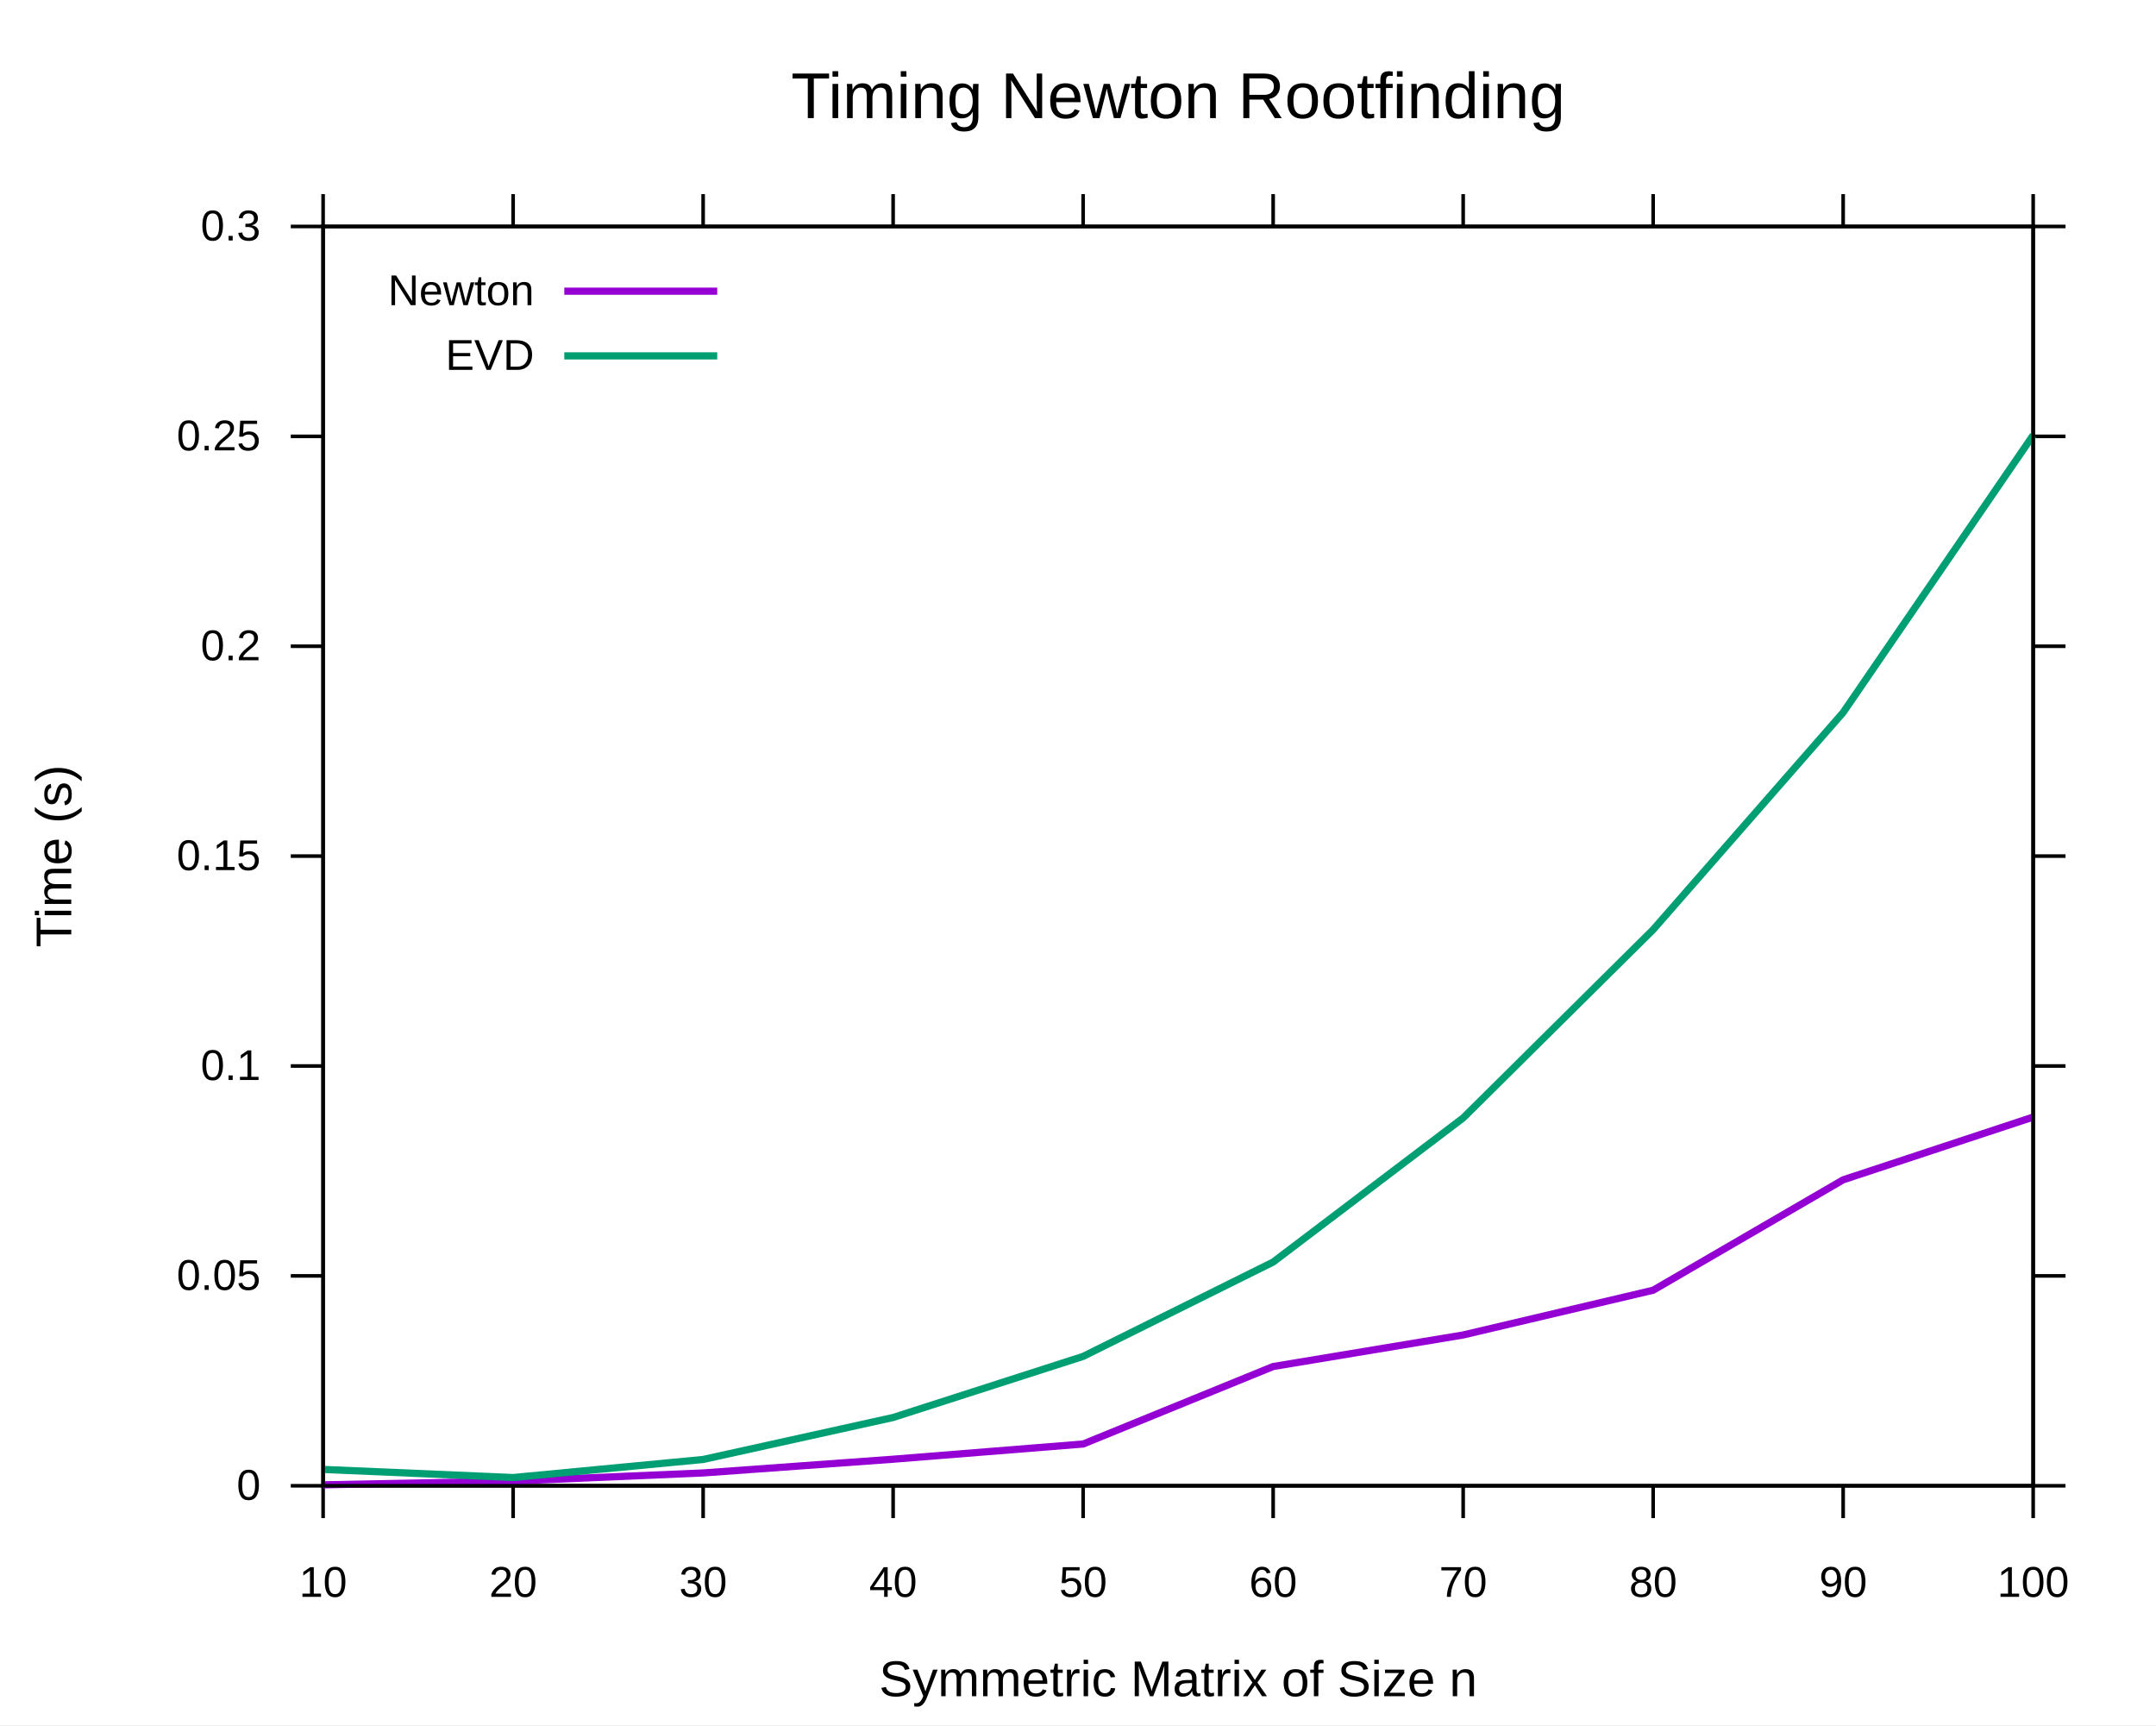
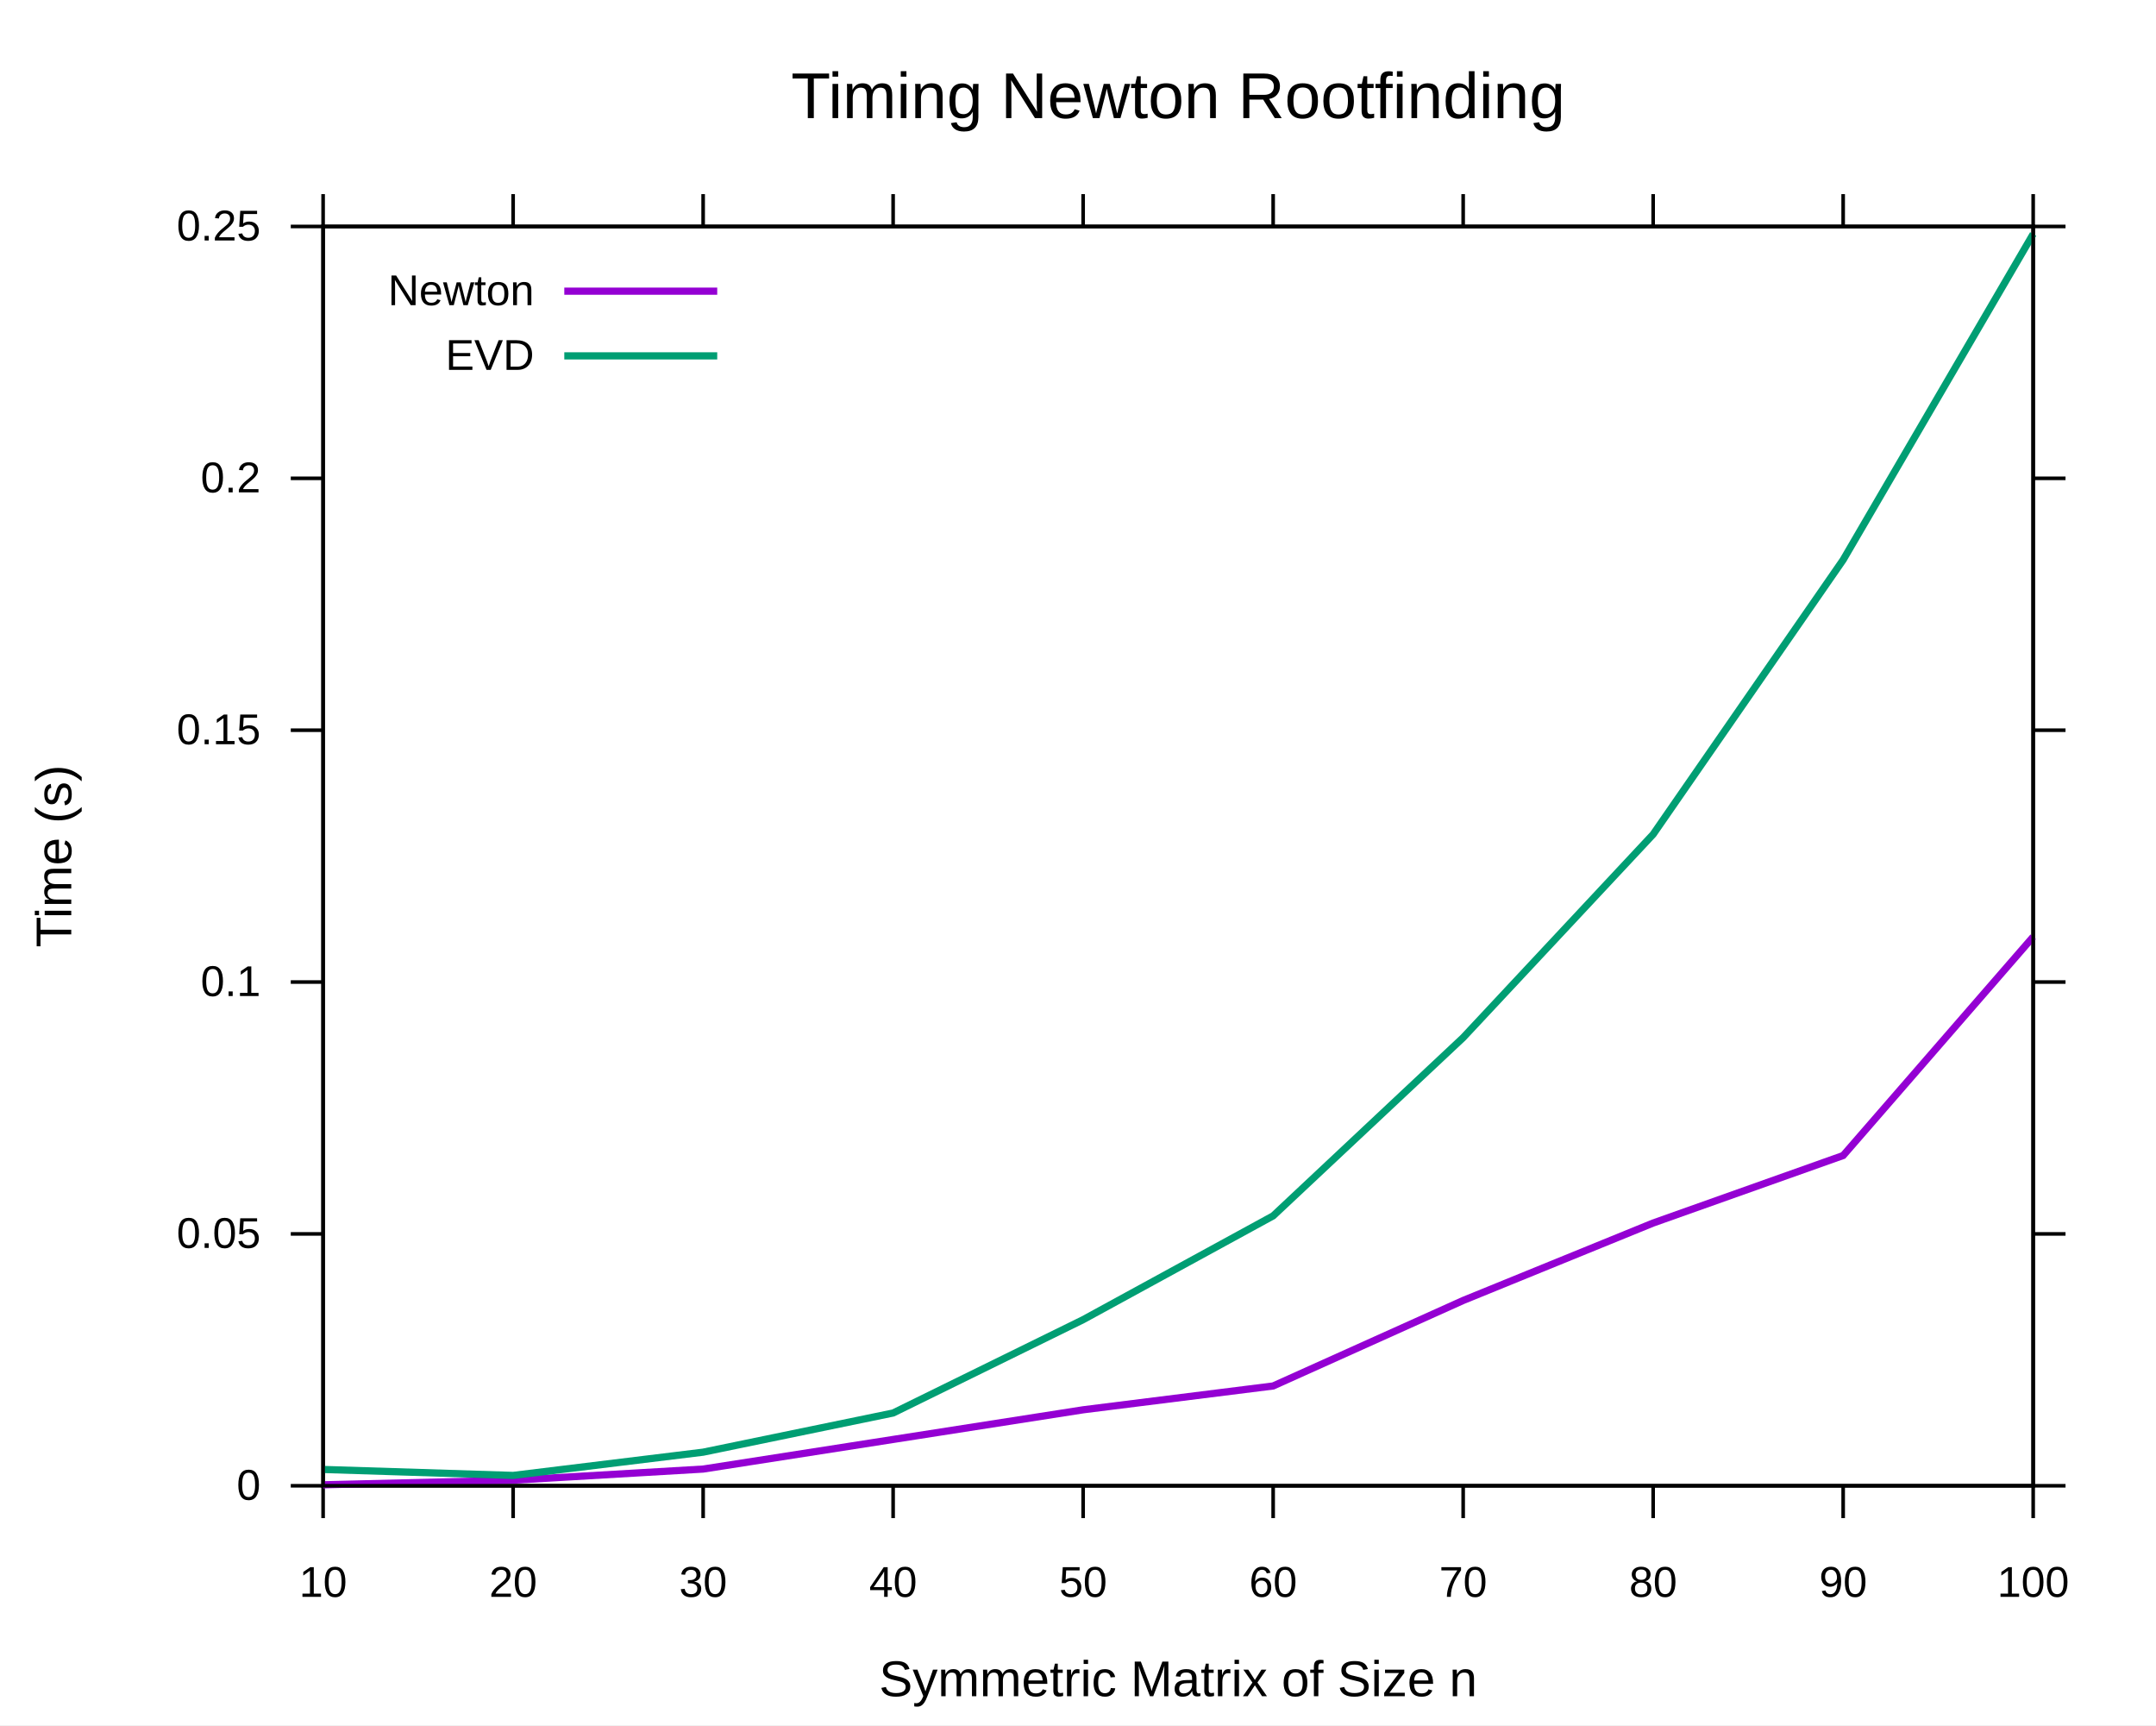
<svg xmlns="http://www.w3.org/2000/svg" xmlns:xlink="http://www.w3.org/1999/xlink" width="600" height="480" viewBox="0 0 600 480">
  <g id="gnuplot_canvas">
    <rect x="0" y="0" width="600" height="480" fill="#ffffff" />
    <defs>
      <circle id="gpDot" r="0.5" stroke-width="0.5" stroke="currentColor" />
      <path id="gpPt0" stroke-width="0.222" stroke="currentColor" d="M-1,0 h2 M0,-1 v2" />
      <path id="gpPt1" stroke-width="0.222" stroke="currentColor" d="M-1,-1 L1,1 M1,-1 L-1,1" />
      <path id="gpPt2" stroke-width="0.222" stroke="currentColor" d="M-1,0 L1,0 M0,-1 L0,1 M-1,-1 L1,1 M-1,1 L1,-1" />
      <rect id="gpPt3" stroke-width="0.222" stroke="currentColor" x="-1" y="-1" width="2" height="2" />
      <rect id="gpPt4" stroke-width="0.222" stroke="currentColor" fill="currentColor" x="-1" y="-1" width="2" height="2" />
      <circle id="gpPt5" stroke-width="0.222" stroke="currentColor" cx="0" cy="0" r="1" />
      <use xlink:href="#gpPt5" id="gpPt6" fill="currentColor" stroke="none" />
      <path id="gpPt7" stroke-width="0.222" stroke="currentColor" d="M0,-1.33 L-1.33,0.67 L1.33,0.67 z" />
      <use xlink:href="#gpPt7" id="gpPt8" fill="currentColor" stroke="none" />
      <use xlink:href="#gpPt7" id="gpPt9" stroke="currentColor" transform="rotate(180)" />
      <use xlink:href="#gpPt9" id="gpPt10" fill="currentColor" stroke="none" />
      <use xlink:href="#gpPt3" id="gpPt11" stroke="currentColor" transform="rotate(45)" />
      <use xlink:href="#gpPt11" id="gpPt12" fill="currentColor" stroke="none" />
      <path id="gpPt13" stroke-width="0.222" stroke="currentColor" d="M0,1.330 L1.265,0.411 L0.782,-1.067 L-0.782,-1.076 L-1.265,0.411 z" />
      <use xlink:href="#gpPt13" id="gpPt14" fill="currentColor" stroke="none" />
      <filter id="textbox" filterUnits="objectBoundingBox" x="0" y="0" height="1" width="1">
        <feFlood flood-color="#FFFFFF" flood-opacity="1" result="bgnd" />
        <feComposite in="SourceGraphic" in2="bgnd" operator="atop" />
      </filter>
      <filter id="greybox" filterUnits="objectBoundingBox" x="0" y="0" height="1" width="1">
        <feFlood flood-color="lightgrey" flood-opacity="1" result="grey" />
        <feComposite in="SourceGraphic" in2="grey" operator="atop" />
      </filter>
    </defs>
    <g fill="none" color="#FFFFFF" stroke="currentColor" stroke-width="1.00" stroke-linecap="butt" stroke-linejoin="miter">
</g>
    <g fill="none" color="black" stroke="currentColor" stroke-width="1.00" stroke-linecap="butt" stroke-linejoin="miter">
      <path stroke="black" d="M89.92,413.40 L80.92,413.40 M565.82,413.40 L574.82,413.40  " />
      <g transform="translate(72.53,417.30)" stroke="none" fill="black" font-family="Arial" font-size="12.00" text-anchor="end">
        <text>
          <tspan font-family="Arial"> 0</tspan>
        </text>
      </g>
    </g>
    <g fill="none" color="black" stroke="currentColor" stroke-width="1.00" stroke-linecap="butt" stroke-linejoin="miter">
-       <path stroke="black" d="M89.92,355.00 L80.92,355.00 M565.82,355.00 L574.82,355.00  " />
-       <g transform="translate(72.53,358.90)" stroke="none" fill="black" font-family="Arial" font-size="12.00" text-anchor="end">
+       <path stroke="black" d="M89.92,343.32 L80.92,343.32 M565.82,343.32 L574.82,343.32  " />
+       <g transform="translate(72.53,347.22)" stroke="none" fill="black" font-family="Arial" font-size="12.00" text-anchor="end">
        <text>
          <tspan font-family="Arial"> 0.05</tspan>
        </text>
      </g>
    </g>
    <g fill="none" color="black" stroke="currentColor" stroke-width="1.00" stroke-linecap="butt" stroke-linejoin="miter">
-       <path stroke="black" d="M89.92,296.60 L80.92,296.60 M565.82,296.60 L574.82,296.60  " />
-       <g transform="translate(72.53,300.50)" stroke="none" fill="black" font-family="Arial" font-size="12.00" text-anchor="end">
+       <path stroke="black" d="M89.92,273.24 L80.92,273.24 M565.82,273.24 L574.82,273.24  " />
+       <g transform="translate(72.53,277.14)" stroke="none" fill="black" font-family="Arial" font-size="12.00" text-anchor="end">
        <text>
          <tspan font-family="Arial"> 0.1</tspan>
        </text>
      </g>
    </g>
    <g fill="none" color="black" stroke="currentColor" stroke-width="1.00" stroke-linecap="butt" stroke-linejoin="miter">
-       <path stroke="black" d="M89.92,238.20 L80.92,238.20 M565.82,238.20 L574.82,238.20  " />
-       <g transform="translate(72.53,242.10)" stroke="none" fill="black" font-family="Arial" font-size="12.00" text-anchor="end">
+       <path stroke="black" d="M89.92,203.17 L80.92,203.17 M565.82,203.17 L574.82,203.17  " />
+       <g transform="translate(72.53,207.07)" stroke="none" fill="black" font-family="Arial" font-size="12.00" text-anchor="end">
        <text>
          <tspan font-family="Arial"> 0.15</tspan>
        </text>
      </g>
    </g>
    <g fill="none" color="black" stroke="currentColor" stroke-width="1.00" stroke-linecap="butt" stroke-linejoin="miter">
-       <path stroke="black" d="M89.92,179.81 L80.92,179.81 M565.82,179.81 L574.82,179.81  " />
-       <g transform="translate(72.53,183.71)" stroke="none" fill="black" font-family="Arial" font-size="12.00" text-anchor="end">
+       <path stroke="black" d="M89.92,133.09 L80.92,133.09 M565.82,133.09 L574.82,133.09  " />
+       <g transform="translate(72.53,136.99)" stroke="none" fill="black" font-family="Arial" font-size="12.00" text-anchor="end">
        <text>
          <tspan font-family="Arial"> 0.2</tspan>
-         </text>
-       </g>
-     </g>
-     <g fill="none" color="black" stroke="currentColor" stroke-width="1.00" stroke-linecap="butt" stroke-linejoin="miter">
-       <path stroke="black" d="M89.92,121.41 L80.92,121.41 M565.82,121.41 L574.82,121.41  " />
-       <g transform="translate(72.53,125.31)" stroke="none" fill="black" font-family="Arial" font-size="12.00" text-anchor="end">
-         <text>
-           <tspan font-family="Arial"> 0.25</tspan>
        </text>
      </g>
    </g>
    <g fill="none" color="black" stroke="currentColor" stroke-width="1.00" stroke-linecap="butt" stroke-linejoin="miter">
      <path stroke="black" d="M89.92,63.01 L80.92,63.01 M565.82,63.01 L574.82,63.01  " />
      <g transform="translate(72.53,66.91)" stroke="none" fill="black" font-family="Arial" font-size="12.00" text-anchor="end">
        <text>
-           <tspan font-family="Arial"> 0.3</tspan>
+           <tspan font-family="Arial"> 0.25</tspan>
        </text>
      </g>
    </g>
    <g fill="none" color="black" stroke="currentColor" stroke-width="1.00" stroke-linecap="butt" stroke-linejoin="miter">
      <path stroke="black" d="M89.92,413.40 L89.92,422.40 M89.92,63.01 L89.92,54.01  " />
      <g transform="translate(89.92,444.30)" stroke="none" fill="black" font-family="Arial" font-size="12.00" text-anchor="middle">
        <text>
          <tspan font-family="Arial"> 10</tspan>
        </text>
      </g>
    </g>
    <g fill="none" color="black" stroke="currentColor" stroke-width="1.00" stroke-linecap="butt" stroke-linejoin="miter">
      <path stroke="black" d="M142.80,413.40 L142.80,422.40 M142.80,63.01 L142.80,54.01  " />
      <g transform="translate(142.80,444.30)" stroke="none" fill="black" font-family="Arial" font-size="12.00" text-anchor="middle">
        <text>
          <tspan font-family="Arial"> 20</tspan>
        </text>
      </g>
    </g>
    <g fill="none" color="black" stroke="currentColor" stroke-width="1.00" stroke-linecap="butt" stroke-linejoin="miter">
      <path stroke="black" d="M195.68,413.40 L195.68,422.40 M195.68,63.01 L195.68,54.01  " />
      <g transform="translate(195.68,444.30)" stroke="none" fill="black" font-family="Arial" font-size="12.00" text-anchor="middle">
        <text>
          <tspan font-family="Arial"> 30</tspan>
        </text>
      </g>
    </g>
    <g fill="none" color="black" stroke="currentColor" stroke-width="1.00" stroke-linecap="butt" stroke-linejoin="miter">
      <path stroke="black" d="M248.55,413.40 L248.55,422.40 M248.55,63.01 L248.55,54.01  " />
      <g transform="translate(248.55,444.30)" stroke="none" fill="black" font-family="Arial" font-size="12.00" text-anchor="middle">
        <text>
          <tspan font-family="Arial"> 40</tspan>
        </text>
      </g>
    </g>
    <g fill="none" color="black" stroke="currentColor" stroke-width="1.00" stroke-linecap="butt" stroke-linejoin="miter">
      <path stroke="black" d="M301.43,413.40 L301.43,422.40 M301.43,63.01 L301.43,54.01  " />
      <g transform="translate(301.43,444.30)" stroke="none" fill="black" font-family="Arial" font-size="12.00" text-anchor="middle">
        <text>
          <tspan font-family="Arial"> 50</tspan>
        </text>
      </g>
    </g>
    <g fill="none" color="black" stroke="currentColor" stroke-width="1.00" stroke-linecap="butt" stroke-linejoin="miter">
      <path stroke="black" d="M354.31,413.40 L354.31,422.40 M354.31,63.01 L354.31,54.01  " />
      <g transform="translate(354.31,444.30)" stroke="none" fill="black" font-family="Arial" font-size="12.00" text-anchor="middle">
        <text>
          <tspan font-family="Arial"> 60</tspan>
        </text>
      </g>
    </g>
    <g fill="none" color="black" stroke="currentColor" stroke-width="1.00" stroke-linecap="butt" stroke-linejoin="miter">
      <path stroke="black" d="M407.19,413.40 L407.19,422.40 M407.19,63.01 L407.19,54.01  " />
      <g transform="translate(407.19,444.30)" stroke="none" fill="black" font-family="Arial" font-size="12.00" text-anchor="middle">
        <text>
          <tspan font-family="Arial"> 70</tspan>
        </text>
      </g>
    </g>
    <g fill="none" color="black" stroke="currentColor" stroke-width="1.00" stroke-linecap="butt" stroke-linejoin="miter">
      <path stroke="black" d="M460.06,413.40 L460.06,422.40 M460.06,63.01 L460.06,54.01  " />
      <g transform="translate(460.06,444.30)" stroke="none" fill="black" font-family="Arial" font-size="12.00" text-anchor="middle">
        <text>
          <tspan font-family="Arial"> 80</tspan>
        </text>
      </g>
    </g>
    <g fill="none" color="black" stroke="currentColor" stroke-width="1.00" stroke-linecap="butt" stroke-linejoin="miter">
      <path stroke="black" d="M512.94,413.40 L512.94,422.40 M512.94,63.01 L512.94,54.01  " />
      <g transform="translate(512.94,444.30)" stroke="none" fill="black" font-family="Arial" font-size="12.00" text-anchor="middle">
        <text>
          <tspan font-family="Arial"> 90</tspan>
        </text>
      </g>
    </g>
    <g fill="none" color="black" stroke="currentColor" stroke-width="1.00" stroke-linecap="butt" stroke-linejoin="miter">
      <path stroke="black" d="M565.82,413.40 L565.82,422.40 M565.82,63.01 L565.82,54.01  " />
      <g transform="translate(565.82,444.30)" stroke="none" fill="black" font-family="Arial" font-size="12.00" text-anchor="middle">
        <text>
          <tspan font-family="Arial"> 100</tspan>
        </text>
      </g>
    </g>
    <g fill="none" color="black" stroke="currentColor" stroke-width="1.00" stroke-linecap="butt" stroke-linejoin="miter">
</g>
    <g fill="none" color="black" stroke="currentColor" stroke-width="1.00" stroke-linecap="butt" stroke-linejoin="miter">
      <path stroke="black" d="M89.92,63.01 L89.92,413.40 L565.82,413.40 L565.82,63.01 L89.92,63.01 Z  " />
    </g>
    <g fill="none" color="black" stroke="currentColor" stroke-width="1.00" stroke-linecap="butt" stroke-linejoin="miter">
</g>
    <g id="gnuplot_plot_1">
      <g fill="none" color="#FFFFFF" stroke="black" stroke-width="2.00" stroke-linecap="butt" stroke-linejoin="miter">
</g>
      <g fill="none" color="black" stroke="currentColor" stroke-width="2.00" stroke-linecap="butt" stroke-linejoin="miter">
        <g transform="translate(148.65,84.91)" stroke="none" fill="black" font-family="Arial" font-size="12.00" text-anchor="end">
          <text>
            <tspan font-family="Arial">Newton</tspan>
          </text>
        </g>
      </g>
      <g fill="none" color="black" stroke="currentColor" stroke-width="2.00" stroke-linecap="butt" stroke-linejoin="miter">
-         <path stroke="rgb(148,   0, 211)" d="M157.04,81.01 L199.60,81.01 M89.92,413.14 L142.80,412.09 L195.68,409.83 L248.55,406.01 L301.43,401.78 L354.31,380.22   L407.19,371.44 L460.06,358.99 L512.94,328.27 L565.82,310.81  " />
+         <path stroke="rgb(148,   0, 211)" d="M157.04,81.01 L199.60,81.01 M89.92,413.13 L142.80,411.85 L195.68,408.75 L248.55,400.51 L301.43,392.26 L354.31,385.63   L407.19,361.84 L460.06,340.29 L512.94,321.51 L565.82,260.66  " />
      </g>
    </g>
    <g id="gnuplot_plot_2">
      <g fill="none" color="black" stroke="currentColor" stroke-width="2.00" stroke-linecap="butt" stroke-linejoin="miter">
        <g transform="translate(148.65,102.91)" stroke="none" fill="black" font-family="Arial" font-size="12.00" text-anchor="end">
          <text>
            <tspan font-family="Arial">EVD</tspan>
          </text>
        </g>
      </g>
      <g fill="none" color="black" stroke="currentColor" stroke-width="2.00" stroke-linecap="butt" stroke-linejoin="miter">
-         <path stroke="rgb(  0, 158, 115)" d="M157.04,99.01 L199.60,99.01 M89.92,408.85 L142.80,411.11 L195.68,406.08 L248.55,394.40 L301.43,377.40 L354.31,351.15   L407.19,311.05 L460.06,258.66 L512.94,198.24 L565.82,121.08  " />
+         <path stroke="rgb(  0, 158, 115)" d="M157.04,99.01 L199.60,99.01 M89.92,408.86 L142.80,410.52 L195.68,404.05 L248.55,393.15 L301.43,367.18 L354.31,338.30   L407.19,288.70 L460.06,232.14 L512.94,155.77 L565.82,65.11  " />
      </g>
    </g>
    <g fill="none" color="black" stroke="currentColor" stroke-width="2.00" stroke-linecap="butt" stroke-linejoin="miter">
</g>
    <g fill="none" color="black" stroke="black" stroke-width="1.00" stroke-linecap="butt" stroke-linejoin="miter">
</g>
    <g fill="none" color="black" stroke="currentColor" stroke-width="1.00" stroke-linecap="butt" stroke-linejoin="miter">
      <path stroke="black" d="M89.92,63.01 L89.92,413.40 L565.82,413.40 L565.82,63.01 L89.92,63.01 Z  " />
      <g transform="translate(19.83,238.21) rotate(270.00)" stroke="none" fill="black" font-family="Arial" font-size="14.00" text-anchor="middle">
        <text>
          <tspan font-family="Arial">Time (s)</tspan>
        </text>
      </g>
    </g>
    <g fill="none" color="black" stroke="currentColor" stroke-width="1.00" stroke-linecap="butt" stroke-linejoin="miter">
      <g transform="translate(327.87,471.95)" stroke="none" fill="black" font-family="Arial" font-size="14.00" text-anchor="middle">
        <text>
          <tspan font-family="Arial">Symmetric Matrix of Size n</tspan>
        </text>
      </g>
    </g>
    <g fill="none" color="black" stroke="currentColor" stroke-width="1.00" stroke-linecap="butt" stroke-linejoin="miter">
</g>
    <g fill="none" color="black" stroke="currentColor" stroke-width="1.00" stroke-linecap="butt" stroke-linejoin="miter">
      <g transform="translate(327.87,32.86)" stroke="none" fill="black" font-family="Arial" font-size="18.00" text-anchor="middle">
        <text>
          <tspan font-family="Arial">Timing Newton Rootfinding</tspan>
        </text>
      </g>
    </g>
    <g fill="none" color="black" stroke="currentColor" stroke-width="1.00" stroke-linecap="butt" stroke-linejoin="miter">
</g>
  </g>
</svg>
